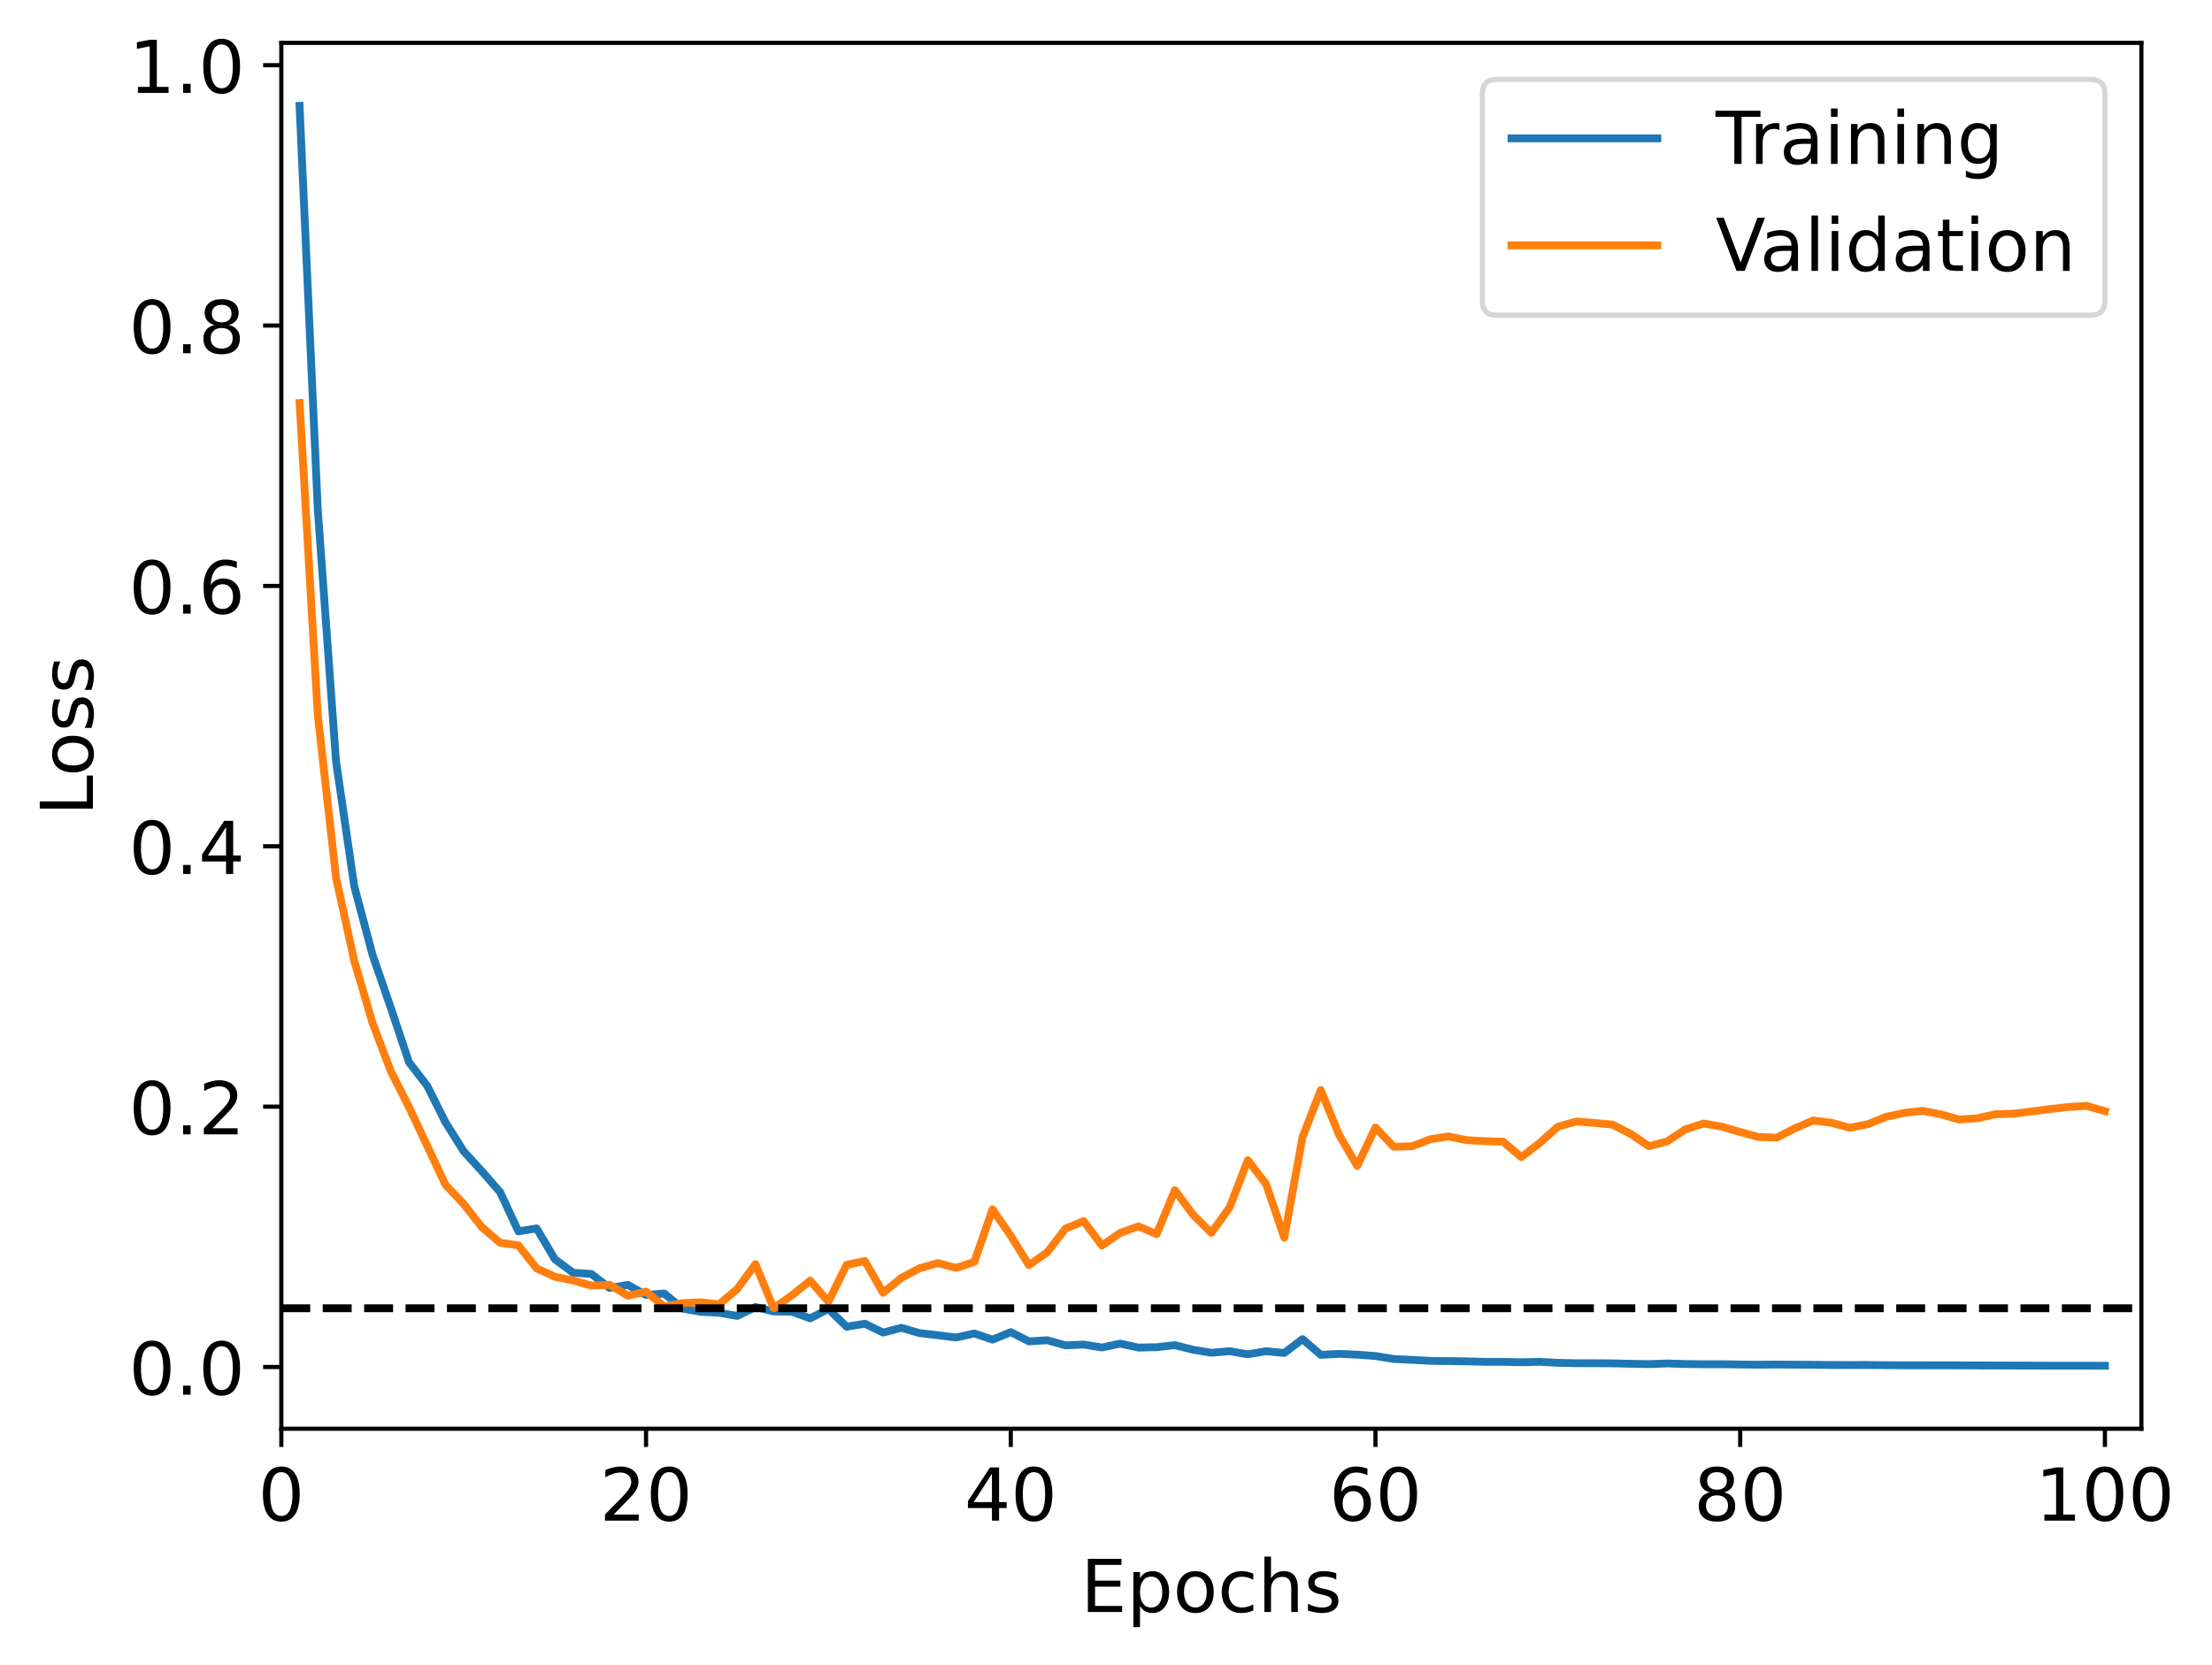
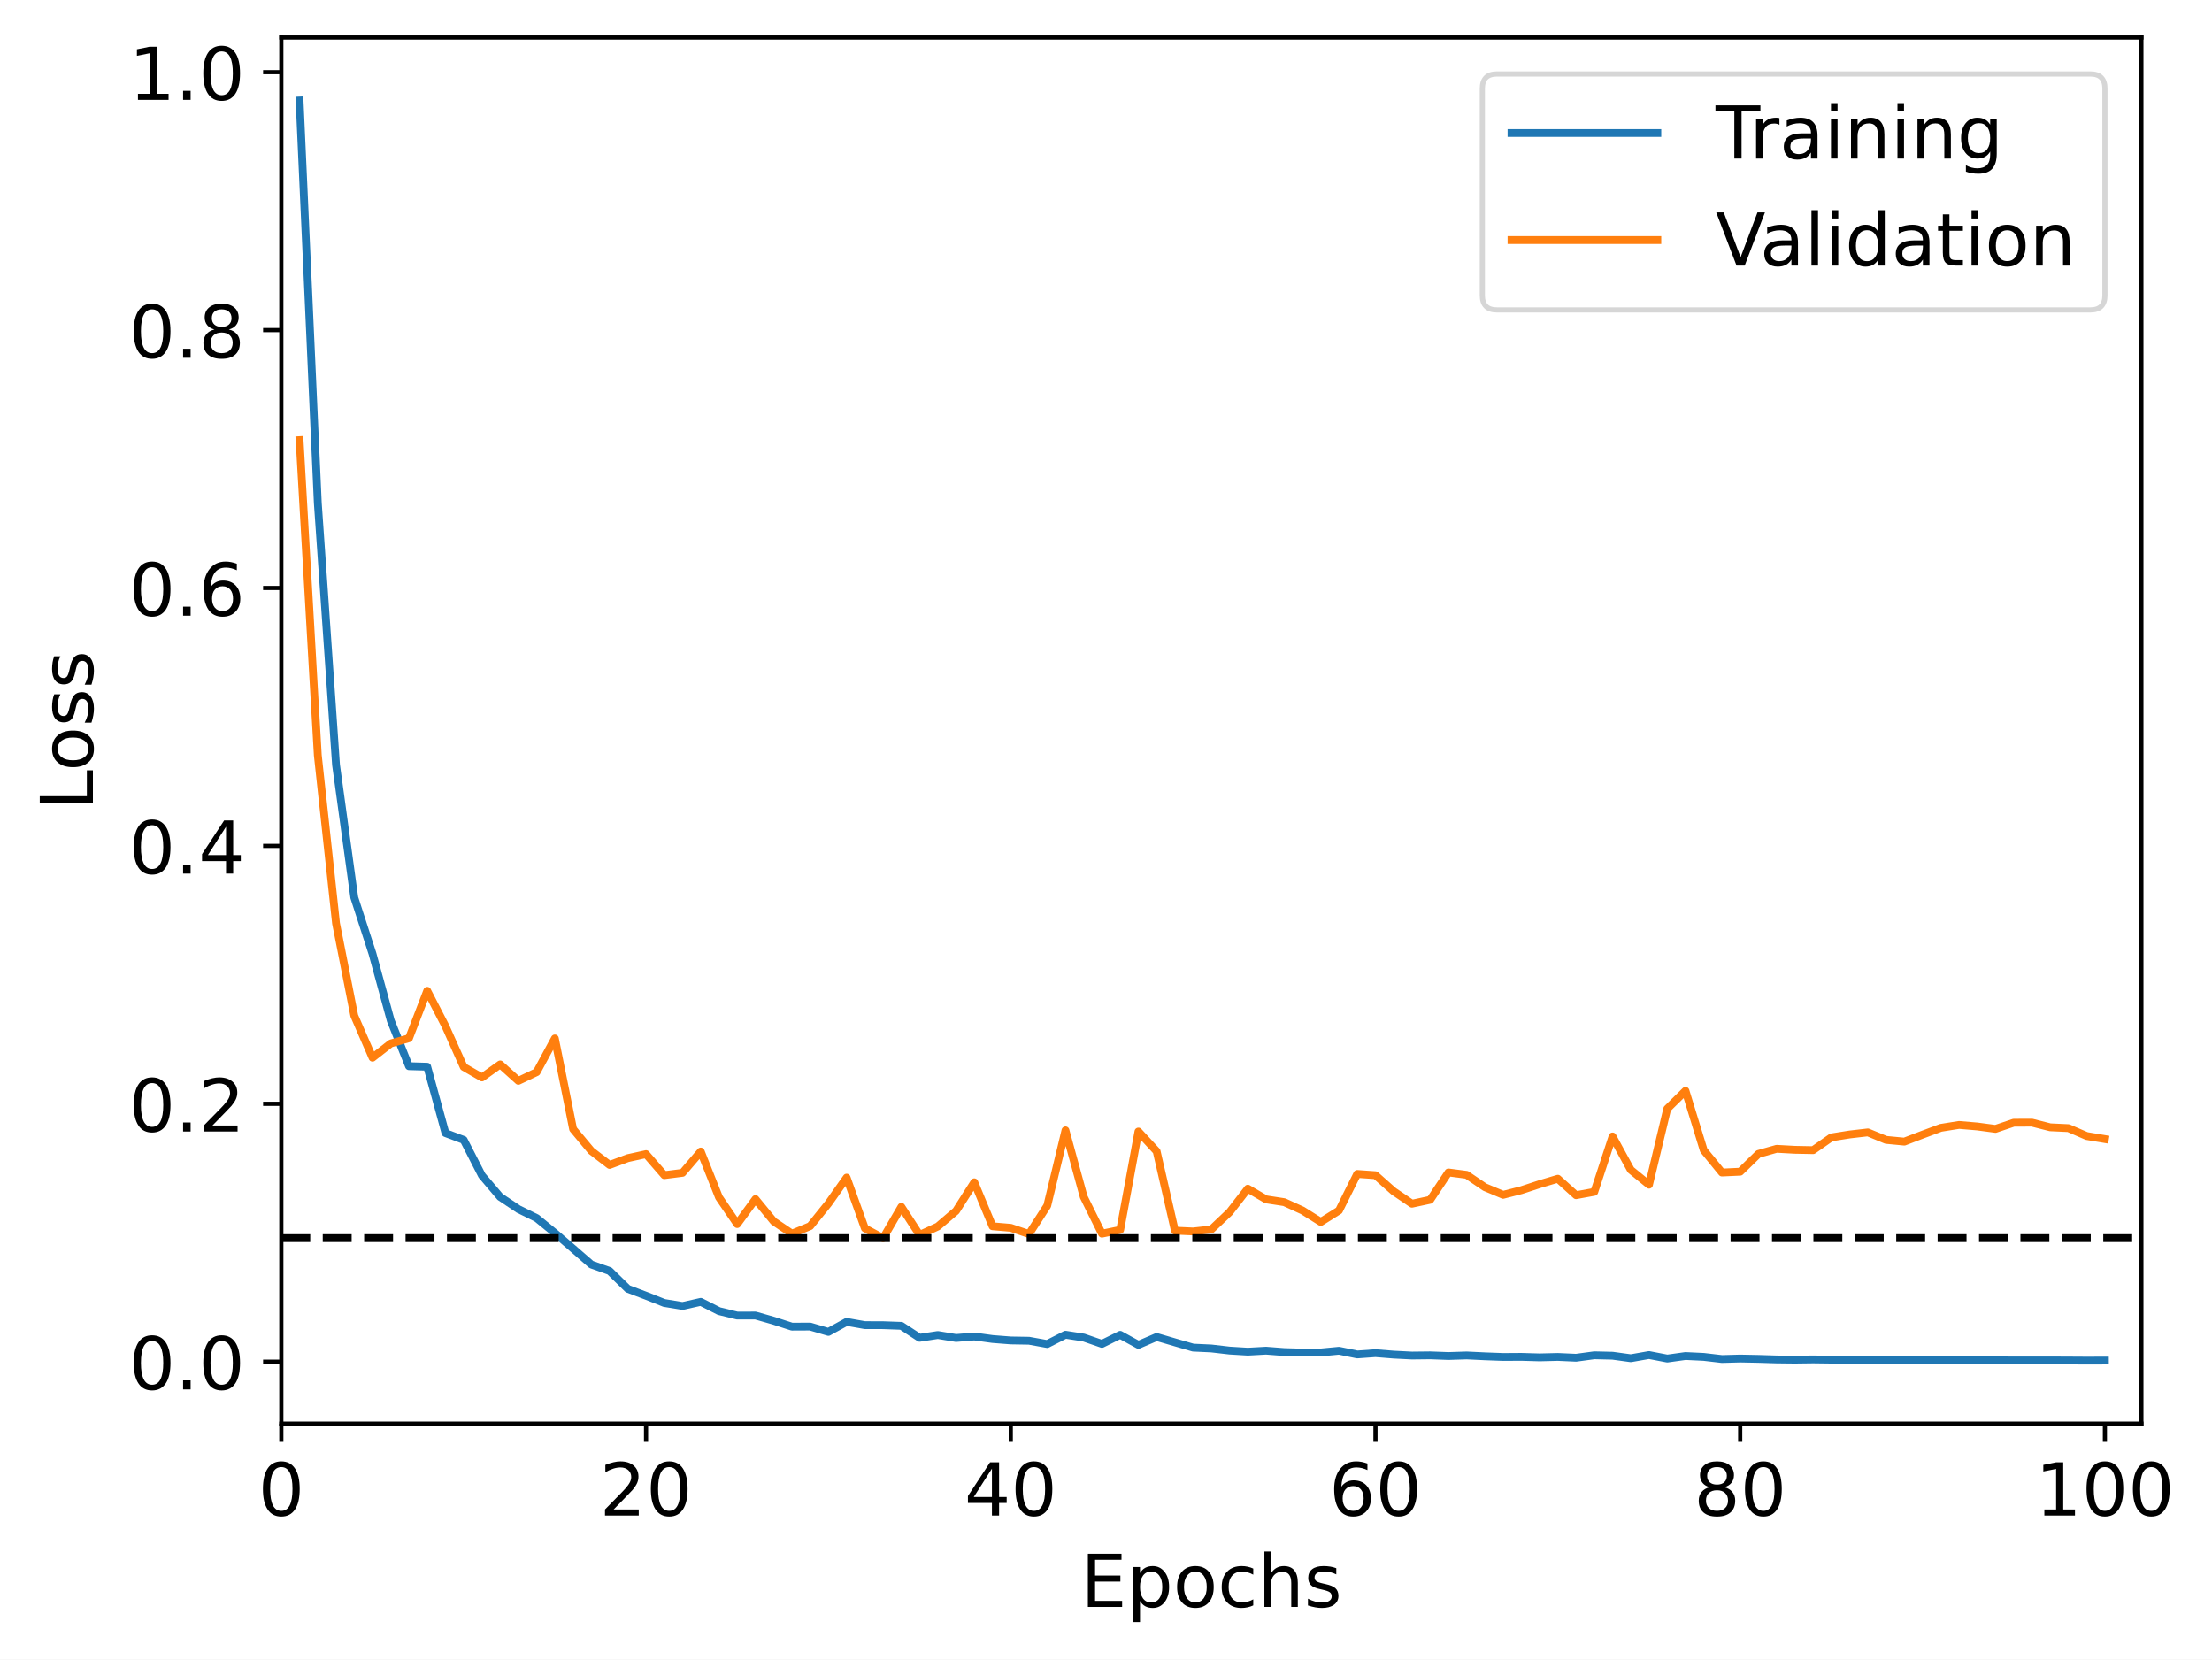
- <svg xmlns="http://www.w3.org/2000/svg" xmlns:xlink="http://www.w3.org/1999/xlink" width="424.693pt" height="319.641pt" viewBox="0 0 424.693 319.641" version="1.1">
+ <svg xmlns="http://www.w3.org/2000/svg" xmlns:xlink="http://www.w3.org/1999/xlink" width="424.693pt" height="318.611pt" viewBox="0 0 424.693 318.611" version="1.1">
  <defs>
    <style type="text/css">*{stroke-linejoin: round; stroke-linecap: butt}</style>
  </defs>
  <g id="figure_1">
    <g id="patch_1">
-       <path d="M 0 319.641  L 424.693 319.641  L 424.693 0  L 0 0  z " style="fill: #ffffff" />
+       <path d="M 0 318.611  L 424.693 318.611  L 424.693 0  L 0 0  z " style="fill: #ffffff" />
    </g>
    <g id="axes_1">
      <g id="patch_2">
-         <path d="M 54.014 274.343  L 411.134 274.343  L 411.134 8.231  L 54.014 8.231  z " style="fill: #ffffff" />
+         <path d="M 54.014 273.312  L 411.134 273.312  L 411.134 7.2  L 54.014 7.2  z " style="fill: #ffffff" />
      </g>
      <g id="matplotlib.axis_1">
        <g id="xtick_1">
          <g id="line2d_1">
            <defs>
-               <path id="m0fa1e7e3eb" d="M 0 0  L 0 3.5  " style="stroke: #000000; stroke-width: 0.8" />
-             </defs>
-             <g>
-               <use xlink:href="#m0fa1e7e3eb" x="54.014" y="274.343" style="stroke: #000000; stroke-width: 0.8" />
+               <path id="m614ad1d315" d="M 0 0  L 0 3.5  " style="stroke: #000000; stroke-width: 0.8" />
+             </defs>
+             <g>
+               <use xlink:href="#m614ad1d315" x="54.014" y="273.312" style="stroke: #000000; stroke-width: 0.8" />
            </g>
          </g>
          <g id="text_1">
-             <g transform="translate(49.56 291.9805) scale(0.14 -0.14)">
+             <g transform="translate(49.56 290.9498) scale(0.14 -0.14)">
              <defs>
                <path id="DejaVuSans-30" d="M 2034 4250  Q 1547 4250 1301 3770  Q 1056 3291 1056 2328  Q 1056 1369 1301 889  Q 1547 409 2034 409  Q 2525 409 2770 889  Q 3016 1369 3016 2328  Q 3016 3291 2770 3770  Q 2525 4250 2034 4250  z M 2034 4750  Q 2819 4750 3233 4129  Q 3647 3509 3647 2328  Q 3647 1150 3233 529  Q 2819 -91 2034 -91  Q 1250 -91 836 529  Q 422 1150 422 2328  Q 422 3509 836 4129  Q 1250 4750 2034 4750  z " transform="scale(0.015625)" />
              </defs>
              <use xlink:href="#DejaVuSans-30" />
            </g>
          </g>
        </g>
        <g id="xtick_2">
          <g id="line2d_2">
            <g>
-               <use xlink:href="#m0fa1e7e3eb" x="124.037" y="274.343" style="stroke: #000000; stroke-width: 0.8" />
+               <use xlink:href="#m614ad1d315" x="124.037" y="273.312" style="stroke: #000000; stroke-width: 0.8" />
            </g>
          </g>
          <g id="text_2">
-             <g transform="translate(115.1298 291.9805) scale(0.14 -0.14)">
+             <g transform="translate(115.1298 290.9498) scale(0.14 -0.14)">
              <defs>
                <path id="DejaVuSans-32" d="M 1228 531  L 3431 531  L 3431 0  L 469 0  L 469 531  Q 828 903 1448 1529  Q 2069 2156 2228 2338  Q 2531 2678 2651 2914  Q 2772 3150 2772 3378  Q 2772 3750 2511 3984  Q 2250 4219 1831 4219  Q 1534 4219 1204 4116  Q 875 4013 500 3803  L 500 4441  Q 881 4594 1212 4672  Q 1544 4750 1819 4750  Q 2544 4750 2975 4387  Q 3406 4025 3406 3419  Q 3406 3131 3298 2873  Q 3191 2616 2906 2266  Q 2828 2175 2409 1742  Q 1991 1309 1228 531  z " transform="scale(0.015625)" />
              </defs>
              <use xlink:href="#DejaVuSans-32" />
              <use xlink:href="#DejaVuSans-30" x="63.623" />
            </g>
          </g>
        </g>
        <g id="xtick_3">
          <g id="line2d_3">
            <g>
-               <use xlink:href="#m0fa1e7e3eb" x="194.061" y="274.343" style="stroke: #000000; stroke-width: 0.8" />
+               <use xlink:href="#m614ad1d315" x="194.061" y="273.312" style="stroke: #000000; stroke-width: 0.8" />
            </g>
          </g>
          <g id="text_3">
-             <g transform="translate(185.1533 291.9805) scale(0.14 -0.14)">
+             <g transform="translate(185.1533 290.9498) scale(0.14 -0.14)">
              <defs>
                <path id="DejaVuSans-34" d="M 2419 4116  L 825 1625  L 2419 1625  L 2419 4116  z M 2253 4666  L 3047 4666  L 3047 1625  L 3713 1625  L 3713 1100  L 3047 1100  L 3047 0  L 2419 0  L 2419 1100  L 313 1100  L 313 1709  L 2253 4666  z " transform="scale(0.015625)" />
              </defs>
              <use xlink:href="#DejaVuSans-34" />
              <use xlink:href="#DejaVuSans-30" x="63.623" />
            </g>
          </g>
        </g>
        <g id="xtick_4">
          <g id="line2d_4">
            <g>
-               <use xlink:href="#m0fa1e7e3eb" x="264.084" y="274.343" style="stroke: #000000; stroke-width: 0.8" />
+               <use xlink:href="#m614ad1d315" x="264.084" y="273.312" style="stroke: #000000; stroke-width: 0.8" />
            </g>
          </g>
          <g id="text_4">
-             <g transform="translate(255.1768 291.9805) scale(0.14 -0.14)">
+             <g transform="translate(255.1768 290.9498) scale(0.14 -0.14)">
              <defs>
                <path id="DejaVuSans-36" d="M 2113 2584  Q 1688 2584 1439 2293  Q 1191 2003 1191 1497  Q 1191 994 1439 701  Q 1688 409 2113 409  Q 2538 409 2786 701  Q 3034 994 3034 1497  Q 3034 2003 2786 2293  Q 2538 2584 2113 2584  z M 3366 4563  L 3366 3988  Q 3128 4100 2886 4159  Q 2644 4219 2406 4219  Q 1781 4219 1451 3797  Q 1122 3375 1075 2522  Q 1259 2794 1537 2939  Q 1816 3084 2150 3084  Q 2853 3084 3261 2657  Q 3669 2231 3669 1497  Q 3669 778 3244 343  Q 2819 -91 2113 -91  Q 1303 -91 875 529  Q 447 1150 447 2328  Q 447 3434 972 4092  Q 1497 4750 2381 4750  Q 2619 4750 2861 4703  Q 3103 4656 3366 4563  z " transform="scale(0.015625)" />
              </defs>
              <use xlink:href="#DejaVuSans-36" />
              <use xlink:href="#DejaVuSans-30" x="63.623" />
            </g>
          </g>
        </g>
        <g id="xtick_5">
          <g id="line2d_5">
            <g>
-               <use xlink:href="#m0fa1e7e3eb" x="334.108" y="274.343" style="stroke: #000000; stroke-width: 0.8" />
+               <use xlink:href="#m614ad1d315" x="334.108" y="273.312" style="stroke: #000000; stroke-width: 0.8" />
            </g>
          </g>
          <g id="text_5">
-             <g transform="translate(325.2004 291.9805) scale(0.14 -0.14)">
+             <g transform="translate(325.2004 290.9498) scale(0.14 -0.14)">
              <defs>
                <path id="DejaVuSans-38" d="M 2034 2216  Q 1584 2216 1326 1975  Q 1069 1734 1069 1313  Q 1069 891 1326 650  Q 1584 409 2034 409  Q 2484 409 2743 651  Q 3003 894 3003 1313  Q 3003 1734 2745 1975  Q 2488 2216 2034 2216  z M 1403 2484  Q 997 2584 770 2862  Q 544 3141 544 3541  Q 544 4100 942 4425  Q 1341 4750 2034 4750  Q 2731 4750 3128 4425  Q 3525 4100 3525 3541  Q 3525 3141 3298 2862  Q 3072 2584 2669 2484  Q 3125 2378 3379 2068  Q 3634 1759 3634 1313  Q 3634 634 3220 271  Q 2806 -91 2034 -91  Q 1263 -91 848 271  Q 434 634 434 1313  Q 434 1759 690 2068  Q 947 2378 1403 2484  z M 1172 3481  Q 1172 3119 1398 2916  Q 1625 2713 2034 2713  Q 2441 2713 2670 2916  Q 2900 3119 2900 3481  Q 2900 3844 2670 4047  Q 2441 4250 2034 4250  Q 1625 4250 1398 4047  Q 1172 3844 1172 3481  z " transform="scale(0.015625)" />
              </defs>
              <use xlink:href="#DejaVuSans-38" />
              <use xlink:href="#DejaVuSans-30" x="63.623" />
            </g>
          </g>
        </g>
        <g id="xtick_6">
          <g id="line2d_6">
            <g>
-               <use xlink:href="#m0fa1e7e3eb" x="404.131" y="274.343" style="stroke: #000000; stroke-width: 0.8" />
+               <use xlink:href="#m614ad1d315" x="404.131" y="273.312" style="stroke: #000000; stroke-width: 0.8" />
            </g>
          </g>
          <g id="text_6">
-             <g transform="translate(390.7701 291.9805) scale(0.14 -0.14)">
+             <g transform="translate(390.7701 290.9498) scale(0.14 -0.14)">
              <defs>
                <path id="DejaVuSans-31" d="M 794 531  L 1825 531  L 1825 4091  L 703 3866  L 703 4441  L 1819 4666  L 2450 4666  L 2450 531  L 3481 531  L 3481 0  L 794 0  L 794 531  z " transform="scale(0.015625)" />
              </defs>
              <use xlink:href="#DejaVuSans-31" />
              <use xlink:href="#DejaVuSans-30" x="63.623" />
              <use xlink:href="#DejaVuSans-30" x="127.246" />
            </g>
          </g>
        </g>
        <g id="text_7">
-           <g transform="translate(207.4919 309.5299) scale(0.14 -0.14)">
+           <g transform="translate(207.4919 308.4992) scale(0.14 -0.14)">
            <defs>
              <path id="DejaVuSans-45" d="M 628 4666  L 3578 4666  L 3578 4134  L 1259 4134  L 1259 2753  L 3481 2753  L 3481 2222  L 1259 2222  L 1259 531  L 3634 531  L 3634 0  L 628 0  L 628 4666  z " transform="scale(0.015625)" />
              <path id="DejaVuSans-70" d="M 1159 525  L 1159 -1331  L 581 -1331  L 581 3500  L 1159 3500  L 1159 2969  Q 1341 3281 1617 3432  Q 1894 3584 2278 3584  Q 2916 3584 3314 3078  Q 3713 2572 3713 1747  Q 3713 922 3314 415  Q 2916 -91 2278 -91  Q 1894 -91 1617 61  Q 1341 213 1159 525  z M 3116 1747  Q 3116 2381 2855 2742  Q 2594 3103 2138 3103  Q 1681 3103 1420 2742  Q 1159 2381 1159 1747  Q 1159 1113 1420 752  Q 1681 391 2138 391  Q 2594 391 2855 752  Q 3116 1113 3116 1747  z " transform="scale(0.015625)" />
              <path id="DejaVuSans-6f" d="M 1959 3097  Q 1497 3097 1228 2736  Q 959 2375 959 1747  Q 959 1119 1226 758  Q 1494 397 1959 397  Q 2419 397 2687 759  Q 2956 1122 2956 1747  Q 2956 2369 2687 2733  Q 2419 3097 1959 3097  z M 1959 3584  Q 2709 3584 3137 3096  Q 3566 2609 3566 1747  Q 3566 888 3137 398  Q 2709 -91 1959 -91  Q 1206 -91 779 398  Q 353 888 353 1747  Q 353 2609 779 3096  Q 1206 3584 1959 3584  z " transform="scale(0.015625)" />
              <path id="DejaVuSans-63" d="M 3122 3366  L 3122 2828  Q 2878 2963 2633 3030  Q 2388 3097 2138 3097  Q 1578 3097 1268 2742  Q 959 2388 959 1747  Q 959 1106 1268 751  Q 1578 397 2138 397  Q 2388 397 2633 464  Q 2878 531 3122 666  L 3122 134  Q 2881 22 2623 -34  Q 2366 -91 2075 -91  Q 1284 -91 818 406  Q 353 903 353 1747  Q 353 2603 823 3093  Q 1294 3584 2113 3584  Q 2378 3584 2631 3529  Q 2884 3475 3122 3366  z " transform="scale(0.015625)" />
              <path id="DejaVuSans-68" d="M 3513 2113  L 3513 0  L 2938 0  L 2938 2094  Q 2938 2591 2744 2837  Q 2550 3084 2163 3084  Q 1697 3084 1428 2787  Q 1159 2491 1159 1978  L 1159 0  L 581 0  L 581 4863  L 1159 4863  L 1159 2956  Q 1366 3272 1645 3428  Q 1925 3584 2291 3584  Q 2894 3584 3203 3211  Q 3513 2838 3513 2113  z " transform="scale(0.015625)" />
              <path id="DejaVuSans-73" d="M 2834 3397  L 2834 2853  Q 2591 2978 2328 3040  Q 2066 3103 1784 3103  Q 1356 3103 1142 2972  Q 928 2841 928 2578  Q 928 2378 1081 2264  Q 1234 2150 1697 2047  L 1894 2003  Q 2506 1872 2764 1633  Q 3022 1394 3022 966  Q 3022 478 2636 193  Q 2250 -91 1575 -91  Q 1294 -91 989 -36  Q 684 19 347 128  L 347 722  Q 666 556 975 473  Q 1284 391 1588 391  Q 1994 391 2212 530  Q 2431 669 2431 922  Q 2431 1156 2273 1281  Q 2116 1406 1581 1522  L 1381 1569  Q 847 1681 609 1914  Q 372 2147 372 2553  Q 372 3047 722 3315  Q 1072 3584 1716 3584  Q 2034 3584 2315 3537  Q 2597 3491 2834 3397  z " transform="scale(0.015625)" />
            </defs>
            <use xlink:href="#DejaVuSans-45" />
            <use xlink:href="#DejaVuSans-70" x="63.184" />
            <use xlink:href="#DejaVuSans-6f" x="126.66" />
            <use xlink:href="#DejaVuSans-63" x="187.842" />
            <use xlink:href="#DejaVuSans-68" x="242.822" />
            <use xlink:href="#DejaVuSans-73" x="306.201" />
          </g>
        </g>
      </g>
      <g id="matplotlib.axis_2">
        <g id="ytick_1">
          <g id="line2d_7">
            <defs>
-               <path id="meef7362b55" d="M 0 0  L -3.5 0  " style="stroke: #000000; stroke-width: 0.8" />
-             </defs>
-             <g>
-               <use xlink:href="#meef7362b55" x="54.014" y="262.49" style="stroke: #000000; stroke-width: 0.8" />
+               <path id="m2dea7d948b" d="M 0 0  L -3.5 0  " style="stroke: #000000; stroke-width: 0.8" />
+             </defs>
+             <g>
+               <use xlink:href="#m2dea7d948b" x="54.014" y="261.426" style="stroke: #000000; stroke-width: 0.8" />
            </g>
          </g>
          <g id="text_8">
-             <g transform="translate(24.74938 267.8092) scale(0.14 -0.14)">
+             <g transform="translate(24.74938 266.7452) scale(0.14 -0.14)">
              <defs>
                <path id="DejaVuSans-2e" d="M 684 794  L 1344 794  L 1344 0  L 684 0  L 684 794  z " transform="scale(0.015625)" />
              </defs>
              <use xlink:href="#DejaVuSans-30" />
              <use xlink:href="#DejaVuSans-2e" x="63.623" />
              <use xlink:href="#DejaVuSans-30" x="95.41" />
            </g>
          </g>
        </g>
        <g id="ytick_2">
          <g id="line2d_8">
            <g>
-               <use xlink:href="#meef7362b55" x="54.014" y="212.496" style="stroke: #000000; stroke-width: 0.8" />
+               <use xlink:href="#m2dea7d948b" x="54.014" y="211.912" style="stroke: #000000; stroke-width: 0.8" />
            </g>
          </g>
          <g id="text_9">
-             <g transform="translate(24.74938 217.8149) scale(0.14 -0.14)">
+             <g transform="translate(24.74938 217.2306) scale(0.14 -0.14)">
              <use xlink:href="#DejaVuSans-30" />
              <use xlink:href="#DejaVuSans-2e" x="63.623" />
              <use xlink:href="#DejaVuSans-32" x="95.41" />
            </g>
          </g>
        </g>
        <g id="ytick_3">
          <g id="line2d_9">
            <g>
-               <use xlink:href="#meef7362b55" x="54.014" y="162.502" style="stroke: #000000; stroke-width: 0.8" />
+               <use xlink:href="#m2dea7d948b" x="54.014" y="162.397" style="stroke: #000000; stroke-width: 0.8" />
            </g>
          </g>
          <g id="text_10">
-             <g transform="translate(24.74938 167.8207) scale(0.14 -0.14)">
+             <g transform="translate(24.74938 167.7159) scale(0.14 -0.14)">
              <use xlink:href="#DejaVuSans-30" />
              <use xlink:href="#DejaVuSans-2e" x="63.623" />
              <use xlink:href="#DejaVuSans-34" x="95.41" />
            </g>
          </g>
        </g>
        <g id="ytick_4">
          <g id="line2d_10">
            <g>
-               <use xlink:href="#meef7362b55" x="54.014" y="112.507" style="stroke: #000000; stroke-width: 0.8" />
+               <use xlink:href="#m2dea7d948b" x="54.014" y="112.882" style="stroke: #000000; stroke-width: 0.8" />
            </g>
          </g>
          <g id="text_11">
-             <g transform="translate(24.74938 117.8264) scale(0.14 -0.14)">
+             <g transform="translate(24.74938 118.2013) scale(0.14 -0.14)">
              <use xlink:href="#DejaVuSans-30" />
              <use xlink:href="#DejaVuSans-2e" x="63.623" />
              <use xlink:href="#DejaVuSans-36" x="95.41" />
            </g>
          </g>
        </g>
        <g id="ytick_5">
          <g id="line2d_11">
            <g>
-               <use xlink:href="#meef7362b55" x="54.014" y="62.513" style="stroke: #000000; stroke-width: 0.8" />
+               <use xlink:href="#m2dea7d948b" x="54.014" y="63.368" style="stroke: #000000; stroke-width: 0.8" />
            </g>
          </g>
          <g id="text_12">
-             <g transform="translate(24.74938 67.83209) scale(0.14 -0.14)">
+             <g transform="translate(24.74938 68.68664) scale(0.14 -0.14)">
              <use xlink:href="#DejaVuSans-30" />
              <use xlink:href="#DejaVuSans-2e" x="63.623" />
              <use xlink:href="#DejaVuSans-38" x="95.41" />
            </g>
          </g>
        </g>
        <g id="ytick_6">
          <g id="line2d_12">
            <g>
-               <use xlink:href="#meef7362b55" x="54.014" y="12.519" style="stroke: #000000; stroke-width: 0.8" />
+               <use xlink:href="#m2dea7d948b" x="54.014" y="13.853" style="stroke: #000000; stroke-width: 0.8" />
            </g>
          </g>
          <g id="text_13">
-             <g transform="translate(24.74938 17.83781) scale(0.14 -0.14)">
+             <g transform="translate(24.74938 19.172) scale(0.14 -0.14)">
              <use xlink:href="#DejaVuSans-31" />
              <use xlink:href="#DejaVuSans-2e" x="63.623" />
              <use xlink:href="#DejaVuSans-30" x="95.41" />
            </g>
          </g>
        </g>
        <g id="text_14">
-           <g transform="translate(17.83781 156.6408) rotate(-90) scale(0.14 -0.14)">
+           <g transform="translate(17.83781 155.6101) rotate(-90) scale(0.14 -0.14)">
            <defs>
              <path id="DejaVuSans-4c" d="M 628 4666  L 1259 4666  L 1259 531  L 3531 531  L 3531 0  L 628 0  L 628 4666  z " transform="scale(0.015625)" />
            </defs>
            <use xlink:href="#DejaVuSans-4c" />
            <use xlink:href="#DejaVuSans-6f" x="53.963" />
            <use xlink:href="#DejaVuSans-73" x="115.145" />
            <use xlink:href="#DejaVuSans-73" x="167.244" />
          </g>
        </g>
      </g>
      <g id="line2d_13">
-         <path d="M 57.515 20.327  L 61.016 97.863  L 64.517 146.21  L 68.018 170.196  L 71.52 183.323  L 75.021 193.491  L 78.522 203.962  L 82.023 208.502  L 85.524 215.492  L 89.026 221.073  L 92.527 224.905  L 96.028 228.916  L 99.529 236.437  L 103.03 235.878  L 106.531 241.792  L 110.033 244.389  L 113.534 244.623  L 117.035 247.311  L 120.536 246.717  L 124.037 248.657  L 127.538 248.377  L 131.04 251.263  L 134.541 251.892  L 138.042 252.071  L 141.543 252.681  L 145.044 250.971  L 148.546 251.824  L 152.047 251.867  L 155.548 253.145  L 159.049 251.35  L 162.55 254.754  L 166.051 254.179  L 169.553 255.881  L 173.054 254.963  L 176.555 255.977  L 180.056 256.386  L 183.557 256.828  L 187.058 256.052  L 190.56 257.231  L 194.061 255.791  L 197.562 257.571  L 201.063 257.343  L 204.564 258.335  L 208.066 258.173  L 211.567 258.747  L 215.068 257.997  L 218.569 258.756  L 222.07 258.687  L 225.571 258.293  L 229.073 259.177  L 232.574 259.751  L 236.075 259.449  L 239.576 260.05  L 243.077 259.457  L 246.578 259.79  L 250.08 257.132  L 253.581 260.158  L 257.082 259.969  L 260.583 260.118  L 264.084 260.384  L 267.586 260.948  L 271.087 261.116  L 274.588 261.31  L 278.089 261.353  L 281.59 261.406  L 285.091 261.496  L 288.593 261.501  L 292.094 261.58  L 295.595 261.484  L 299.096 261.687  L 302.597 261.761  L 306.098 261.762  L 309.6 261.79  L 313.101 261.866  L 316.602 261.931  L 320.103 261.811  L 323.604 261.914  L 327.106 261.958  L 330.607 261.954  L 334.108 262.011  L 337.609 262.049  L 341.11 262.016  L 344.611 262.04  L 348.113 262.062  L 351.614 262.104  L 355.115 262.108  L 358.616 262.104  L 362.117 262.138  L 365.618 262.159  L 369.12 262.16  L 372.621 262.164  L 376.122 262.173  L 379.623 262.19  L 383.124 262.201  L 386.626 262.214  L 390.127 262.22  L 393.628 262.234  L 397.129 262.232  L 400.63 262.233  L 404.131 262.247  " clip-path="url(#p0935582de5)" style="fill: none; stroke: #1f77b4; stroke-width: 1.5; stroke-linecap: square" />
+         <path d="M 57.515 19.296  L 61.016 96.571  L 64.517 146.843  L 68.018 172.304  L 71.52 183.112  L 75.021 195.925  L 78.522 204.688  L 82.023 204.79  L 85.524 217.529  L 89.026 218.842  L 92.527 225.671  L 96.028 229.787  L 99.529 232.123  L 103.03 233.85  L 106.531 236.705  L 110.033 239.719  L 113.534 242.766  L 117.035 244.01  L 120.536 247.433  L 124.037 248.759  L 127.538 250.146  L 131.04 250.725  L 134.541 249.933  L 138.042 251.709  L 141.543 252.564  L 145.044 252.557  L 148.546 253.561  L 152.047 254.696  L 155.548 254.679  L 159.049 255.703  L 162.55 253.779  L 166.051 254.402  L 169.553 254.412  L 173.054 254.54  L 176.555 256.837  L 180.056 256.299  L 183.557 256.872  L 187.058 256.583  L 190.56 257.066  L 194.061 257.34  L 197.562 257.399  L 201.063 258.031  L 204.564 256.245  L 208.066 256.788  L 211.567 258.005  L 215.068 256.269  L 218.569 258.189  L 222.07 256.678  L 225.571 257.705  L 229.073 258.719  L 232.574 258.882  L 236.075 259.289  L 239.576 259.5  L 243.077 259.306  L 246.578 259.575  L 250.08 259.676  L 253.581 259.65  L 257.082 259.319  L 260.583 260.03  L 264.084 259.78  L 267.586 260.062  L 271.087 260.24  L 274.588 260.201  L 278.089 260.332  L 281.59 260.219  L 285.091 260.387  L 288.593 260.516  L 292.094 260.494  L 295.595 260.594  L 299.096 260.508  L 302.597 260.666  L 306.098 260.191  L 309.6 260.274  L 313.101 260.758  L 316.602 260.144  L 320.103 260.822  L 323.604 260.332  L 327.106 260.501  L 330.607 260.913  L 334.108 260.815  L 337.609 260.885  L 341.11 260.993  L 344.611 261.032  L 348.113 260.987  L 351.614 261.032  L 355.115 261.072  L 358.616 261.081  L 362.117 261.11  L 365.618 261.108  L 369.12 261.126  L 372.621 261.143  L 376.122 261.153  L 379.623 261.157  L 383.124 261.161  L 386.626 261.184  L 390.127 261.18  L 393.628 261.18  L 397.129 261.195  L 400.63 261.216  L 404.131 261.205  " clip-path="url(#p30e79fcd64)" style="fill: none; stroke: #1f77b4; stroke-width: 1.5; stroke-linecap: square" />
      </g>
      <g id="line2d_14">
-         <path d="M 57.515 77.388  L 61.016 137.359  L 64.517 168.499  L 68.018 184.496  L 71.52 196.423  L 75.021 205.649  L 78.522 212.577  L 82.023 220.021  L 85.524 227.483  L 89.026 231.192  L 92.527 235.649  L 96.028 238.64  L 99.529 239.127  L 103.03 243.55  L 106.531 245.149  L 110.033 245.876  L 113.534 246.858  L 117.035 246.699  L 120.536 248.793  L 124.037 248.021  L 127.538 250.878  L 131.04 250.216  L 134.541 250.062  L 138.042 250.474  L 141.543 247.517  L 145.044 242.74  L 148.546 251.209  L 152.047 248.73  L 155.548 245.908  L 159.049 249.94  L 162.55 242.869  L 166.051 242.144  L 169.553 248.236  L 173.054 245.388  L 176.555 243.529  L 180.056 242.535  L 183.557 243.464  L 187.058 242.319  L 190.56 232.208  L 194.061 237.308  L 197.562 242.932  L 201.063 240.461  L 204.564 235.916  L 208.066 234.469  L 211.567 239.164  L 215.068 236.746  L 218.569 235.48  L 222.07 236.98  L 225.571 228.542  L 229.073 233.255  L 232.574 236.735  L 236.075 231.855  L 239.576 222.77  L 243.077 227.365  L 246.578 237.65  L 250.08 218.34  L 253.581 209.313  L 257.082 217.873  L 260.583 223.875  L 264.084 216.498  L 267.586 220.202  L 271.087 220.105  L 274.588 218.761  L 278.089 218.218  L 281.59 218.925  L 285.091 219.122  L 288.593 219.23  L 292.094 222.189  L 295.595 219.491  L 299.096 216.358  L 302.597 215.35  L 306.098 215.615  L 309.6 215.941  L 313.101 217.738  L 316.602 220.098  L 320.103 219.158  L 323.604 216.849  L 327.106 215.734  L 330.607 216.35  L 334.108 217.372  L 337.609 218.311  L 341.11 218.451  L 344.611 216.665  L 348.113 215.155  L 351.614 215.594  L 355.115 216.55  L 358.616 215.874  L 362.117 214.454  L 365.618 213.709  L 369.12 213.296  L 372.621 213.964  L 376.122 214.972  L 379.623 214.729  L 383.124 213.955  L 386.626 213.837  L 390.127 213.412  L 393.628 212.959  L 397.129 212.56  L 400.63 212.345  L 404.131 213.36  " clip-path="url(#p0935582de5)" style="fill: none; stroke: #ff7f0e; stroke-width: 1.5; stroke-linecap: square" />
+         <path d="M 57.515 84.492  L 61.016 144.99  L 64.517 177.263  L 68.018 194.993  L 71.52 203.058  L 75.021 200.324  L 78.522 199.324  L 82.023 190.214  L 85.524 197.004  L 89.026 204.837  L 92.527 206.849  L 96.028 204.348  L 99.529 207.5  L 103.03 205.831  L 106.531 199.361  L 110.033 216.761  L 113.534 220.962  L 117.035 223.645  L 120.536 222.342  L 124.037 221.568  L 127.538 225.606  L 131.04 225.163  L 134.541 221.069  L 138.042 229.867  L 141.543 235  L 145.044 230.206  L 148.546 234.481  L 152.047 236.843  L 155.548 235.388  L 159.049 231.043  L 162.55 226.082  L 166.051 235.812  L 169.553 237.7  L 173.054 231.69  L 176.555 237.083  L 180.056 235.459  L 183.557 232.474  L 187.058 226.978  L 190.56 235.419  L 194.061 235.721  L 197.562 236.905  L 201.063 231.481  L 204.564 217.005  L 208.066 229.77  L 211.567 236.84  L 215.068 236.12  L 218.569 217.233  L 222.07 221.021  L 225.571 236.26  L 229.073 236.418  L 232.574 236.03  L 236.075 232.707  L 239.576 228.206  L 243.077 230.255  L 246.578 230.797  L 250.08 232.396  L 253.581 234.594  L 257.082 232.396  L 260.583 225.375  L 264.084 225.619  L 267.586 228.722  L 271.087 231.094  L 274.588 230.34  L 278.089 225.09  L 281.59 225.546  L 285.091 227.92  L 288.593 229.387  L 292.094 228.492  L 295.595 227.338  L 299.096 226.296  L 302.597 229.456  L 306.098 228.816  L 309.6 218.175  L 313.101 224.593  L 316.602 227.441  L 320.103 212.86  L 323.604 209.424  L 327.106 220.817  L 330.607 225.105  L 334.108 224.944  L 337.609 221.532  L 341.11 220.548  L 344.611 220.74  L 348.113 220.807  L 351.614 218.357  L 355.115 217.8  L 358.616 217.397  L 362.117 218.835  L 365.618 219.17  L 369.12 217.832  L 372.621 216.526  L 376.122 215.963  L 379.623 216.259  L 383.124 216.726  L 386.626 215.54  L 390.127 215.528  L 393.628 216.419  L 397.129 216.581  L 400.63 218.093  L 404.131 218.677  " clip-path="url(#p30e79fcd64)" style="fill: none; stroke: #ff7f0e; stroke-width: 1.5; stroke-linecap: square" />
      </g>
      <g id="line2d_15">
-         <path d="M 54.014 251.209  L 411.134 251.209  " clip-path="url(#p0935582de5)" style="fill: none; stroke-dasharray: 5.55,2.4; stroke-dashoffset: 0; stroke: #000000; stroke-width: 1.5" />
+         <path d="M 54.014 237.7  L 411.134 237.7  " clip-path="url(#p30e79fcd64)" style="fill: none; stroke-dasharray: 5.55,2.4; stroke-dashoffset: 0; stroke: #000000; stroke-width: 1.5" />
      </g>
      <g id="patch_3">
-         <path d="M 54.014 274.343  L 54.014 8.231  " style="fill: none; stroke: #000000; stroke-width: 0.8; stroke-linejoin: miter; stroke-linecap: square" />
+         <path d="M 54.014 273.312  L 54.014 7.2  " style="fill: none; stroke: #000000; stroke-width: 0.8; stroke-linejoin: miter; stroke-linecap: square" />
      </g>
      <g id="patch_4">
-         <path d="M 411.134 274.343  L 411.134 8.231  " style="fill: none; stroke: #000000; stroke-width: 0.8; stroke-linejoin: miter; stroke-linecap: square" />
+         <path d="M 411.134 273.312  L 411.134 7.2  " style="fill: none; stroke: #000000; stroke-width: 0.8; stroke-linejoin: miter; stroke-linecap: square" />
      </g>
      <g id="patch_5">
-         <path d="M 54.014 274.343  L 411.134 274.343  " style="fill: none; stroke: #000000; stroke-width: 0.8; stroke-linejoin: miter; stroke-linecap: square" />
+         <path d="M 54.014 273.312  L 411.134 273.312  " style="fill: none; stroke: #000000; stroke-width: 0.8; stroke-linejoin: miter; stroke-linecap: square" />
      </g>
      <g id="patch_6">
-         <path d="M 54.014 8.231  L 411.134 8.231  " style="fill: none; stroke: #000000; stroke-width: 0.8; stroke-linejoin: miter; stroke-linecap: square" />
+         <path d="M 54.014 7.2  L 411.134 7.2  " style="fill: none; stroke: #000000; stroke-width: 0.8; stroke-linejoin: miter; stroke-linecap: square" />
      </g>
      <g id="legend_1">
        <g id="patch_7">
-           <path d="M 287.4 60.529  L 401.334 60.529  Q 404.134 60.529 404.134 57.729  L 404.134 18.031  Q 404.134 15.231 401.334 15.231  L 287.4 15.231  Q 284.6 15.231 284.6 18.031  L 284.6 57.729  Q 284.6 60.529 287.4 60.529  z " style="fill: #ffffff; opacity: 0.8; stroke: #cccccc; stroke-linejoin: miter" />
+           <path d="M 287.4 59.499  L 401.334 59.499  Q 404.134 59.499 404.134 56.699  L 404.134 17  Q 404.134 14.2 401.334 14.2  L 287.4 14.2  Q 284.6 14.2 284.6 17  L 284.6 56.699  Q 284.6 59.499 287.4 59.499  z " style="fill: #ffffff; opacity: 0.8; stroke: #cccccc; stroke-linejoin: miter" />
        </g>
        <g id="line2d_16">
-           <path d="M 290.2 26.569  L 304.2 26.569  L 318.2 26.569  " style="fill: none; stroke: #1f77b4; stroke-width: 1.5; stroke-linecap: square" />
+           <path d="M 290.2 25.538  L 304.2 25.538  L 318.2 25.538  " style="fill: none; stroke: #1f77b4; stroke-width: 1.5; stroke-linecap: square" />
        </g>
        <g id="text_15">
-           <g transform="translate(329.4 31.46854) scale(0.14 -0.14)">
+           <g transform="translate(329.4 30.43781) scale(0.14 -0.14)">
            <defs>
              <path id="DejaVuSans-54" d="M -19 4666  L 3928 4666  L 3928 4134  L 2272 4134  L 2272 0  L 1638 0  L 1638 4134  L -19 4134  L -19 4666  z " transform="scale(0.015625)" />
              <path id="DejaVuSans-72" d="M 2631 2963  Q 2534 3019 2420 3045  Q 2306 3072 2169 3072  Q 1681 3072 1420 2755  Q 1159 2438 1159 1844  L 1159 0  L 581 0  L 581 3500  L 1159 3500  L 1159 2956  Q 1341 3275 1631 3429  Q 1922 3584 2338 3584  Q 2397 3584 2469 3576  Q 2541 3569 2628 3553  L 2631 2963  z " transform="scale(0.015625)" />
              <path id="DejaVuSans-61" d="M 2194 1759  Q 1497 1759 1228 1600  Q 959 1441 959 1056  Q 959 750 1161 570  Q 1363 391 1709 391  Q 2188 391 2477 730  Q 2766 1069 2766 1631  L 2766 1759  L 2194 1759  z M 3341 1997  L 3341 0  L 2766 0  L 2766 531  Q 2569 213 2275 61  Q 1981 -91 1556 -91  Q 1019 -91 701 211  Q 384 513 384 1019  Q 384 1609 779 1909  Q 1175 2209 1959 2209  L 2766 2209  L 2766 2266  Q 2766 2663 2505 2880  Q 2244 3097 1772 3097  Q 1472 3097 1187 3025  Q 903 2953 641 2809  L 641 3341  Q 956 3463 1253 3523  Q 1550 3584 1831 3584  Q 2591 3584 2966 3190  Q 3341 2797 3341 1997  z " transform="scale(0.015625)" />
              <path id="DejaVuSans-69" d="M 603 3500  L 1178 3500  L 1178 0  L 603 0  L 603 3500  z M 603 4863  L 1178 4863  L 1178 4134  L 603 4134  L 603 4863  z " transform="scale(0.015625)" />
              <path id="DejaVuSans-6e" d="M 3513 2113  L 3513 0  L 2938 0  L 2938 2094  Q 2938 2591 2744 2837  Q 2550 3084 2163 3084  Q 1697 3084 1428 2787  Q 1159 2491 1159 1978  L 1159 0  L 581 0  L 581 3500  L 1159 3500  L 1159 2956  Q 1366 3272 1645 3428  Q 1925 3584 2291 3584  Q 2894 3584 3203 3211  Q 3513 2838 3513 2113  z " transform="scale(0.015625)" />
              <path id="DejaVuSans-67" d="M 2906 1791  Q 2906 2416 2648 2759  Q 2391 3103 1925 3103  Q 1463 3103 1205 2759  Q 947 2416 947 1791  Q 947 1169 1205 825  Q 1463 481 1925 481  Q 2391 481 2648 825  Q 2906 1169 2906 1791  z M 3481 434  Q 3481 -459 3084 -895  Q 2688 -1331 1869 -1331  Q 1566 -1331 1297 -1286  Q 1028 -1241 775 -1147  L 775 -588  Q 1028 -725 1275 -790  Q 1522 -856 1778 -856  Q 2344 -856 2625 -561  Q 2906 -266 2906 331  L 2906 616  Q 2728 306 2450 153  Q 2172 0 1784 0  Q 1141 0 747 490  Q 353 981 353 1791  Q 353 2603 747 3093  Q 1141 3584 1784 3584  Q 2172 3584 2450 3431  Q 2728 3278 2906 2969  L 2906 3500  L 3481 3500  L 3481 434  z " transform="scale(0.015625)" />
            </defs>
            <use xlink:href="#DejaVuSans-54" />
            <use xlink:href="#DejaVuSans-72" x="46.334" />
            <use xlink:href="#DejaVuSans-61" x="87.447" />
            <use xlink:href="#DejaVuSans-69" x="148.727" />
            <use xlink:href="#DejaVuSans-6e" x="176.51" />
            <use xlink:href="#DejaVuSans-69" x="239.889" />
            <use xlink:href="#DejaVuSans-6e" x="267.672" />
            <use xlink:href="#DejaVuSans-67" x="331.051" />
          </g>
        </g>
        <g id="line2d_17">
-           <path d="M 290.2 47.118  L 304.2 47.118  L 318.2 47.118  " style="fill: none; stroke: #ff7f0e; stroke-width: 1.5; stroke-linecap: square" />
+           <path d="M 290.2 46.087  L 304.2 46.087  L 318.2 46.087  " style="fill: none; stroke: #ff7f0e; stroke-width: 1.5; stroke-linecap: square" />
        </g>
        <g id="text_16">
-           <g transform="translate(329.4 52.01792) scale(0.14 -0.14)">
+           <g transform="translate(329.4 50.98719) scale(0.14 -0.14)">
            <defs>
              <path id="DejaVuSans-56" d="M 1831 0  L 50 4666  L 709 4666  L 2188 738  L 3669 4666  L 4325 4666  L 2547 0  L 1831 0  z " transform="scale(0.015625)" />
              <path id="DejaVuSans-6c" d="M 603 4863  L 1178 4863  L 1178 0  L 603 0  L 603 4863  z " transform="scale(0.015625)" />
              <path id="DejaVuSans-64" d="M 2906 2969  L 2906 4863  L 3481 4863  L 3481 0  L 2906 0  L 2906 525  Q 2725 213 2448 61  Q 2172 -91 1784 -91  Q 1150 -91 751 415  Q 353 922 353 1747  Q 353 2572 751 3078  Q 1150 3584 1784 3584  Q 2172 3584 2448 3432  Q 2725 3281 2906 2969  z M 947 1747  Q 947 1113 1208 752  Q 1469 391 1925 391  Q 2381 391 2643 752  Q 2906 1113 2906 1747  Q 2906 2381 2643 2742  Q 2381 3103 1925 3103  Q 1469 3103 1208 2742  Q 947 2381 947 1747  z " transform="scale(0.015625)" />
              <path id="DejaVuSans-74" d="M 1172 4494  L 1172 3500  L 2356 3500  L 2356 3053  L 1172 3053  L 1172 1153  Q 1172 725 1289 603  Q 1406 481 1766 481  L 2356 481  L 2356 0  L 1766 0  Q 1100 0 847 248  Q 594 497 594 1153  L 594 3053  L 172 3053  L 172 3500  L 594 3500  L 594 4494  L 1172 4494  z " transform="scale(0.015625)" />
            </defs>
            <use xlink:href="#DejaVuSans-56" />
            <use xlink:href="#DejaVuSans-61" x="60.658" />
            <use xlink:href="#DejaVuSans-6c" x="121.938" />
            <use xlink:href="#DejaVuSans-69" x="149.721" />
            <use xlink:href="#DejaVuSans-64" x="177.504" />
            <use xlink:href="#DejaVuSans-61" x="240.98" />
            <use xlink:href="#DejaVuSans-74" x="302.26" />
            <use xlink:href="#DejaVuSans-69" x="341.469" />
            <use xlink:href="#DejaVuSans-6f" x="369.252" />
            <use xlink:href="#DejaVuSans-6e" x="430.434" />
          </g>
        </g>
      </g>
    </g>
  </g>
  <defs>
-     <clipPath id="p0935582de5">
-       <rect x="54.014" y="8.231" width="357.12" height="266.112" />
+     <clipPath id="p30e79fcd64">
+       <rect x="54.014" y="7.2" width="357.12" height="266.112" />
    </clipPath>
  </defs>
</svg>
